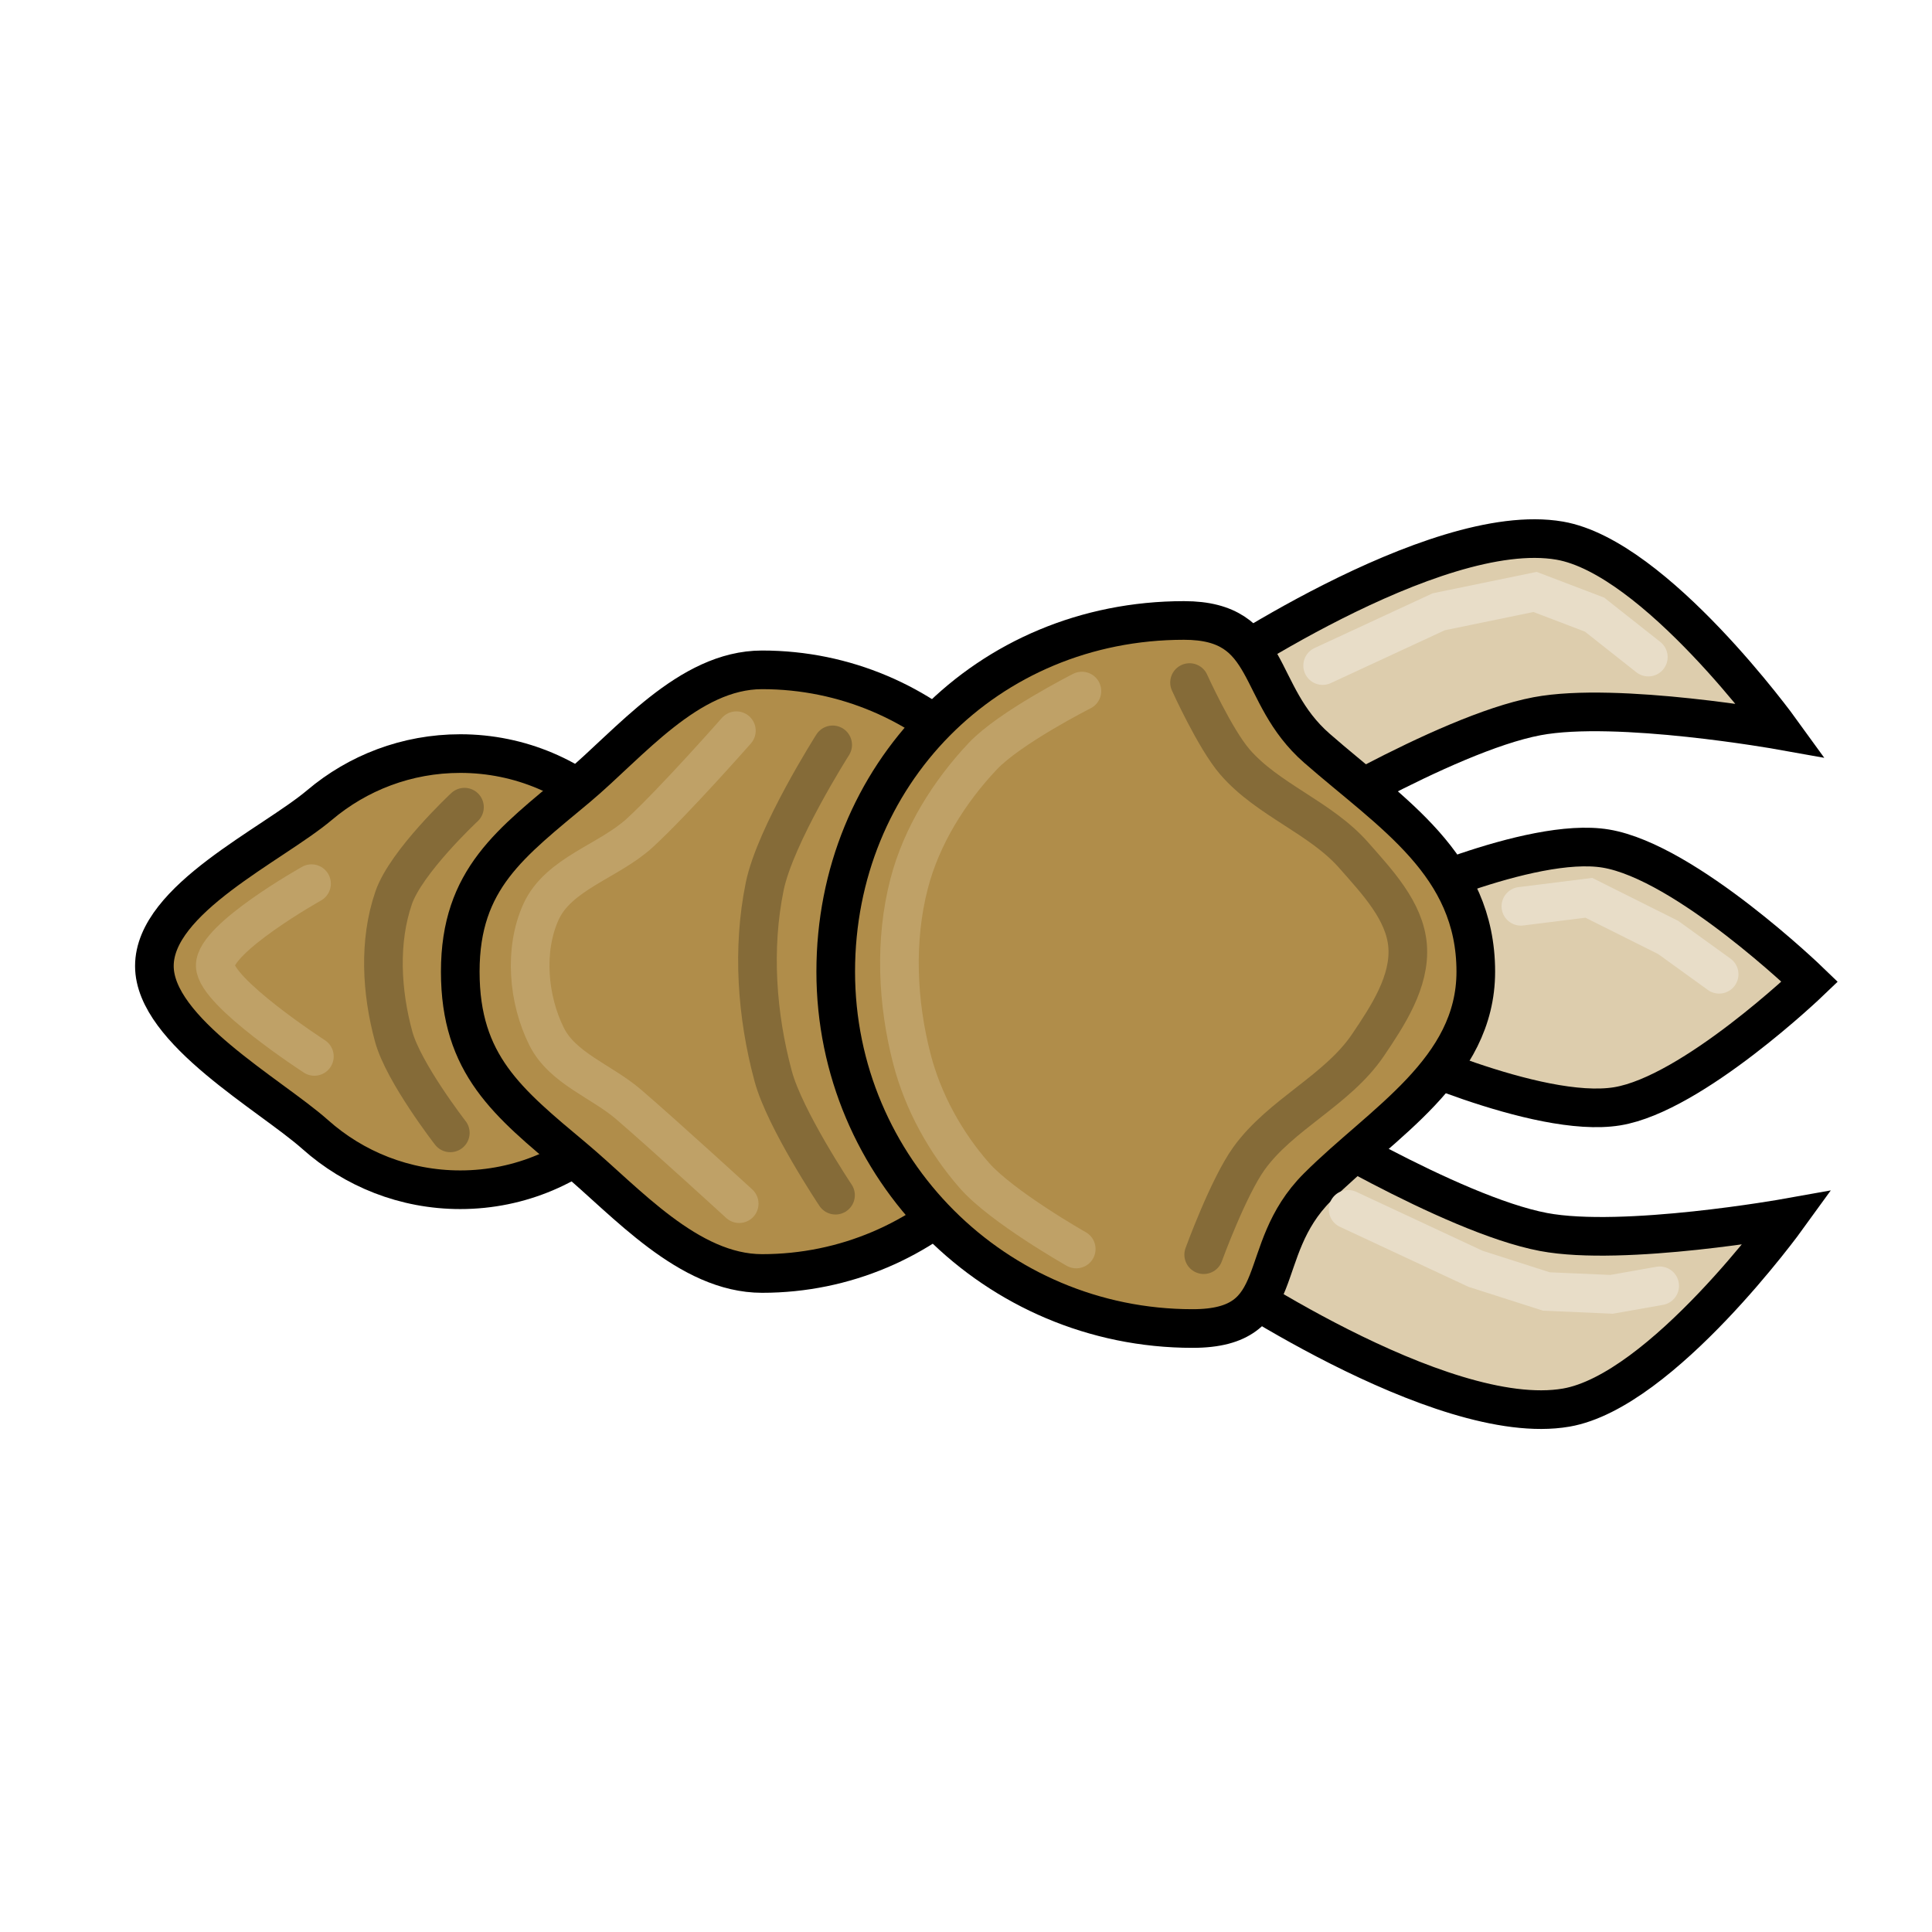
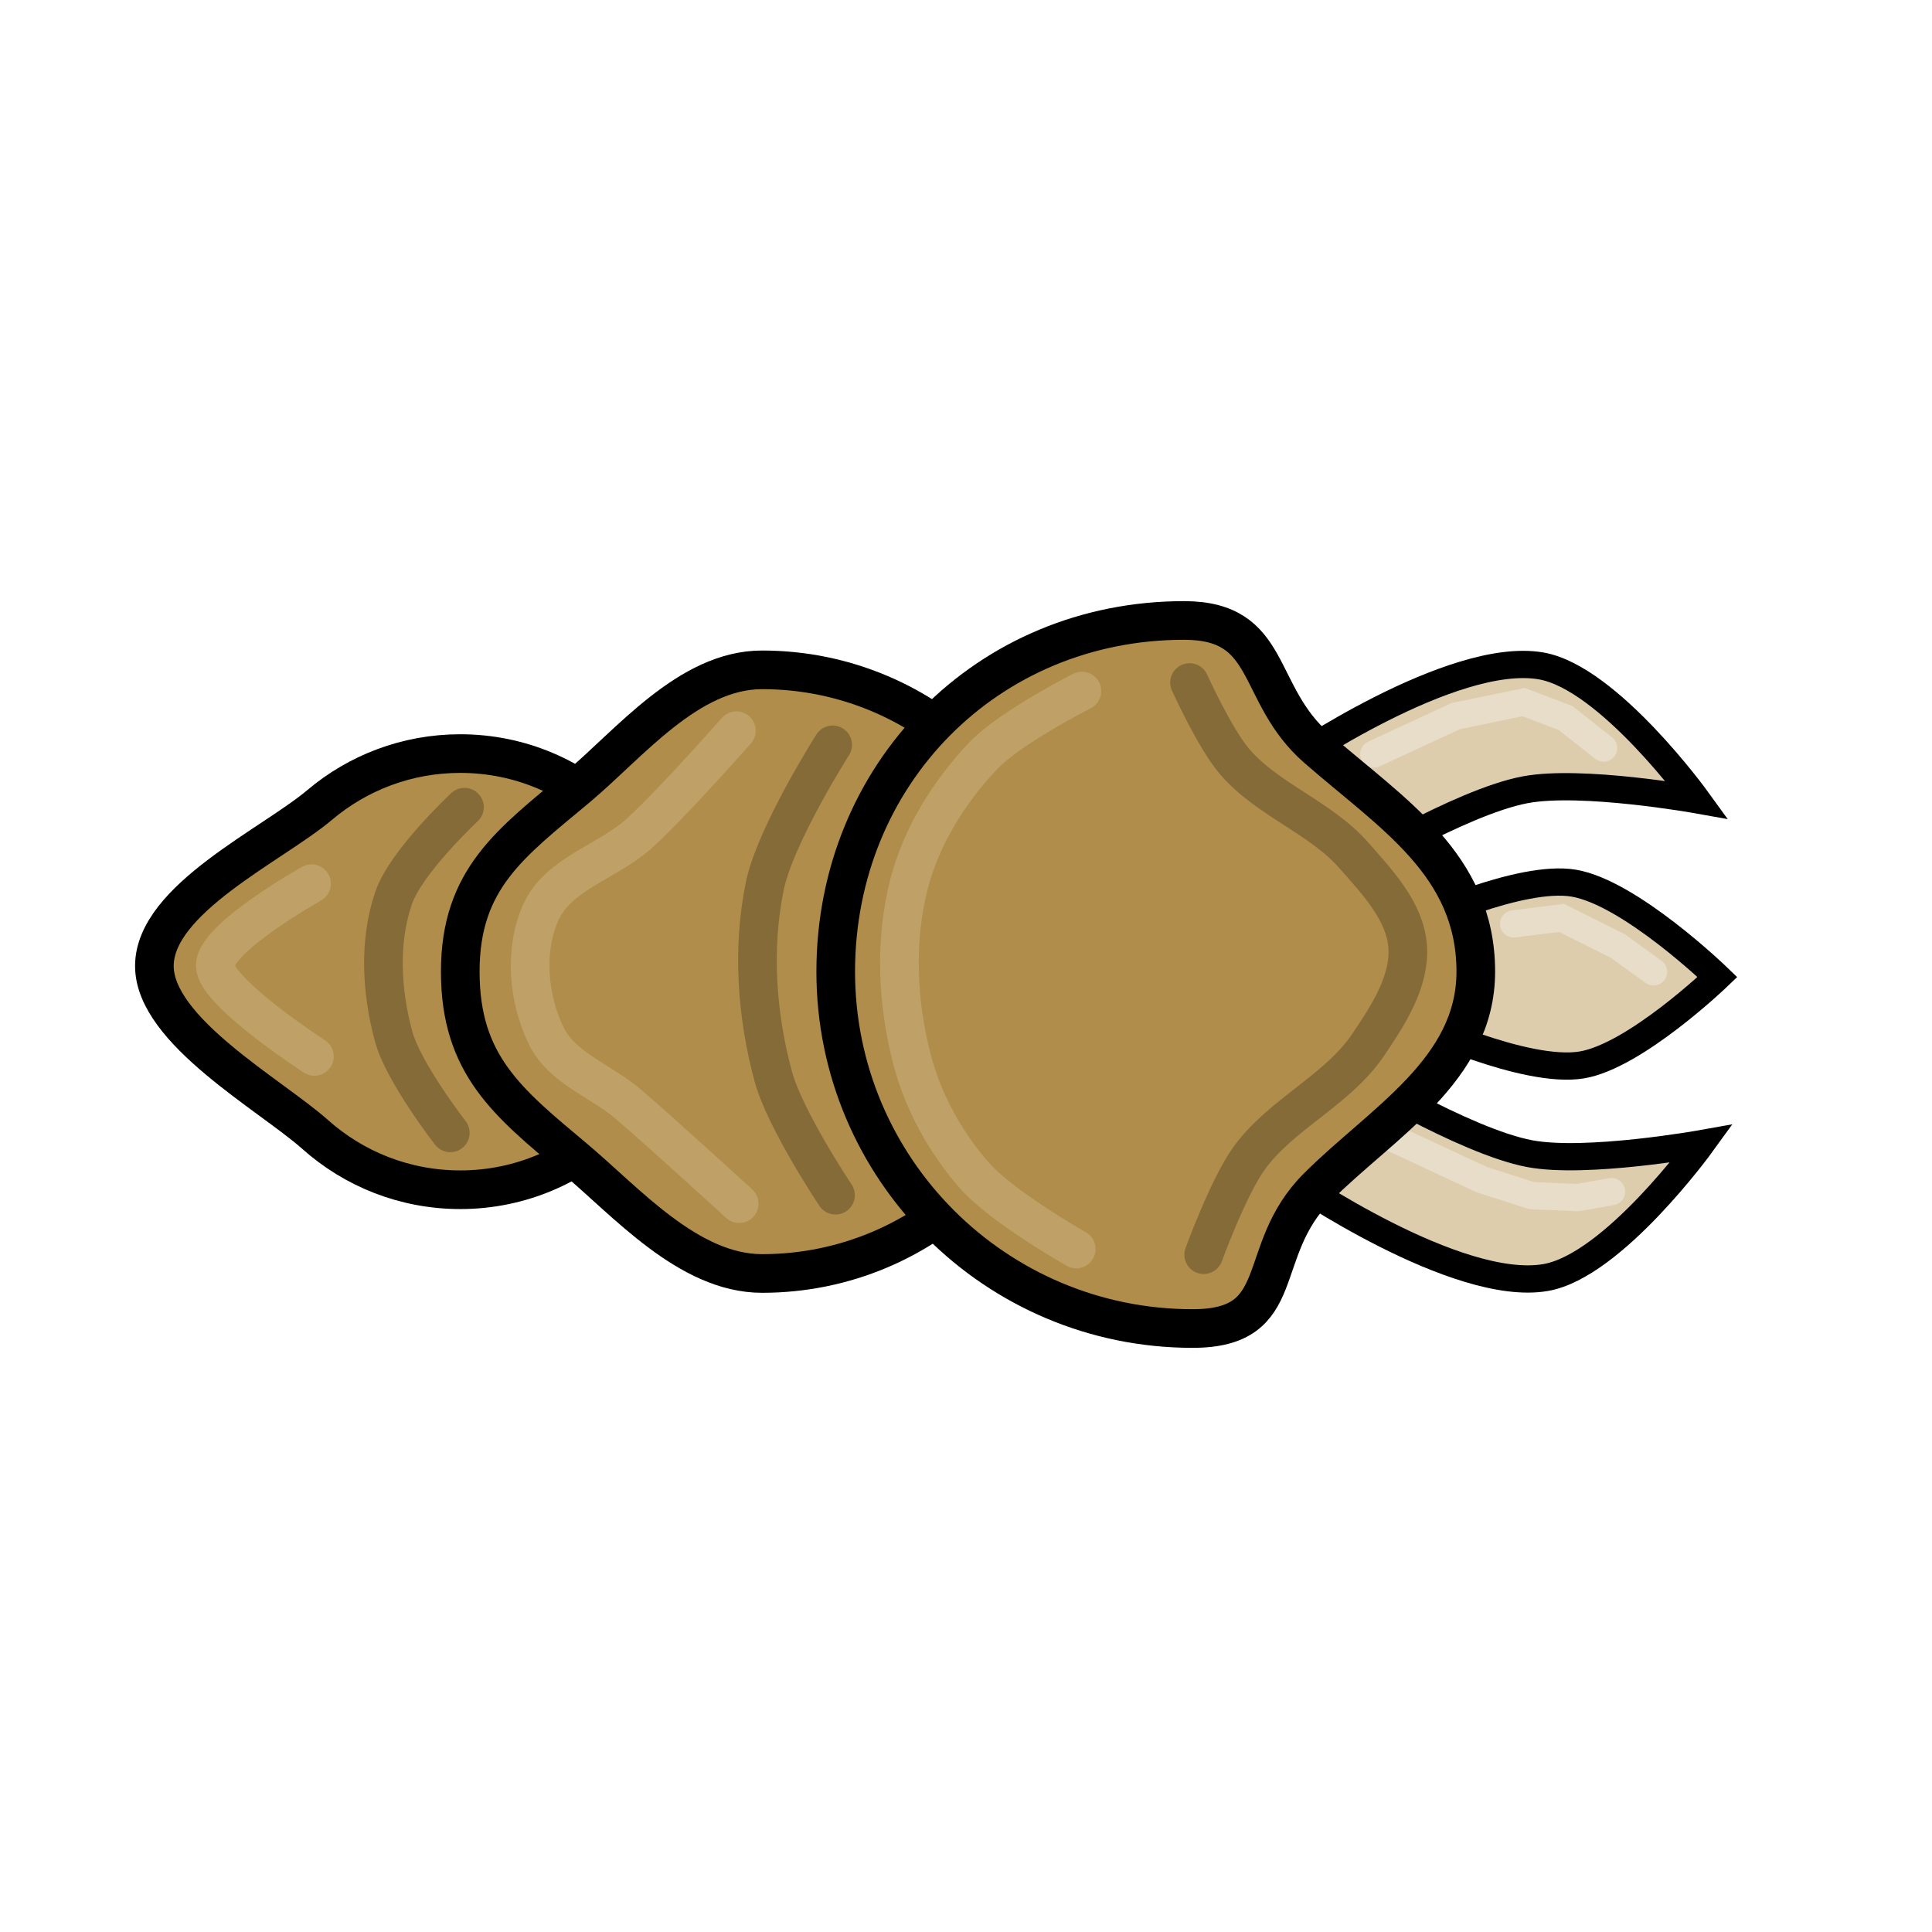
<svg xmlns="http://www.w3.org/2000/svg" width="100mm" height="100mm" viewBox="0 0 100 100" version="1.1" id="svg1">
  <defs id="defs1" />
  <g id="g159" style="display:inline">
    <g id="g146">
      <path id="path144" style="fill:#b08d4a;fill-opacity:1;stroke:#000000;stroke-width:2;stroke-linecap:round;stroke-opacity:1" d="m 35.111,50.293 c 0,6.234 -5.054,11.288 -11.288,11.288 -2.879,0 -5.507,-1.078 -7.501,-2.853 -2.323,-2.068 -8.331,-5.374 -8.331,-8.728 0,-3.461 6.102,-6.265 8.555,-8.336 1.965,-1.659 4.504,-2.659 7.277,-2.659 6.234,0 11.288,5.054 11.288,11.288 z" />
      <path style="fill:none;fill-opacity:1;stroke:#856b38;stroke-width:2;stroke-linecap:round;stroke-dasharray:none;stroke-opacity:1" d="m 24.041,41.779 c 0,0 -3.019,2.815 -3.665,4.691 -0.78,2.264 -0.629,4.873 0,7.183 0.506,1.86 2.932,4.984 2.932,4.984" id="path145" />
      <path style="fill:none;fill-opacity:1;stroke:#bfa167;stroke-width:2;stroke-linecap:round;stroke-dasharray:none;stroke-opacity:1" d="m 16.272,54.68 c 0,0 -5.099,-3.302 -5.131,-4.691 -0.033,-1.438 4.984,-4.251 4.984,-4.251" id="path146" />
    </g>
    <g id="g149">
      <path id="path147" style="fill:#b08d4a;fill-opacity:1;stroke:#000000;stroke-width:2;stroke-linecap:round" d="m 55.067,50.293 c 0,8.628 -6.994,15.622 -15.622,15.622 -3.813,0 -7.032,-3.716 -9.744,-5.986 -3.424,-2.866 -5.878,-4.822 -5.878,-9.636 0,-4.814 2.628,-6.663 6.052,-9.528 2.712,-2.27 5.757,-6.094 9.57,-6.094 8.628,-10e-7 15.622,6.994 15.622,15.622 z" />
      <path style="fill:none;fill-opacity:1;stroke:#856b38;stroke-width:2;stroke-linecap:round;stroke-dasharray:none;stroke-opacity:1" d="m 43.099,38.554 c 0,0 -2.976,4.674 -3.518,7.33 -0.656,3.211 -0.414,6.658 0.44,9.822 0.604,2.237 3.225,6.157 3.225,6.157" id="path148" />
      <path style="fill:none;fill-opacity:1;stroke:#bfa167;stroke-width:2;stroke-linecap:round;stroke-dasharray:none;stroke-opacity:1" d="m 38.115,37.821 c 0,0 -3.204,3.638 -4.984,5.277 -1.611,1.484 -4.227,2.11 -5.131,4.105 -0.888,1.961 -0.667,4.524 0.293,6.45 0.821,1.646 2.858,2.317 4.251,3.518 1.94,1.672 5.717,5.131 5.717,5.131" id="path149" />
    </g>
    <g id="g158" style="fill:#b08d4a;fill-opacity:1">
-       <path style="fill:#ddcdad;fill-opacity:1;stroke:#000000;stroke-width:2;stroke-linecap:round;stroke-dasharray:none;stroke-opacity:1" d="m 71.547,46.844 -0.053,7.292 c 0,0 8.065,3.803 12.211,3.126 3.906,-0.638 9.968,-6.45 9.968,-6.45 0,0 -6.411,-6.198 -10.555,-6.89 -3.924,-0.655 -11.572,2.923 -11.572,2.923 z" id="path150" />
-       <path style="fill:#ddcdad;fill-opacity:1;stroke:#000000;stroke-width:2;stroke-linecap:round;stroke-dasharray:none;stroke-opacity:1" d="m 62.504,65.703 c 0,0 12.028,8.282 18.563,7.154 4.951,-0.855 11.434,-9.822 11.434,-9.822 0,0 -8.471,1.515 -12.607,0.733 -4.801,-0.907 -13.315,-6.132 -13.315,-6.132 z" id="path151" />
-       <path style="fill:#ddcdad;fill-opacity:1;stroke:#000000;stroke-width:2;stroke-linecap:round;stroke-dasharray:none;stroke-opacity:1" d="m 62.167,35.137 c 0,0 12.028,-8.282 18.563,-7.154 4.951,0.855 11.434,9.822 11.434,9.822 0,0 -8.471,-1.515 -12.607,-0.733 -4.801,0.907 -13.315,6.132 -13.315,6.132 z" id="path152" />
+       <path style="display:inline;fill:#ddcdad;fill-opacity:1;stroke:#000000;stroke-width:1.411;stroke-linecap:round;stroke-dasharray:none;stroke-opacity:1" d="m 73.287,47.773 -0.037,5.144 c 0,0 5.689,2.683 8.615,2.205 2.756,-0.45 7.032,-4.55 7.032,-4.55 0,0 -4.523,-4.372 -7.446,-4.861 -2.768,-0.462 -8.164,2.062 -8.164,2.062 z" id="path150" />
+       <path style="display:inline;fill:#ddcdad;fill-opacity:1;stroke:#000000;stroke-width:1.411;stroke-linecap:round;stroke-dasharray:none;stroke-opacity:1" d="m 66.907,61.078 c 0,0 8.485,5.843 13.095,5.047 3.493,-0.603 8.067,-6.929 8.067,-6.929 0,0 -5.976,1.068 -8.894,0.517 -3.387,-0.64 -9.393,-4.326 -9.393,-4.326 z" id="path151" />
+       <path style="display:inline;fill:#ddcdad;fill-opacity:1;stroke:#000000;stroke-width:1.411;stroke-linecap:round;stroke-dasharray:none;stroke-opacity:1" d="m 66.67,39.514 c 0,0 8.485,-5.843 13.095,-5.047 3.493,0.603 8.067,6.929 8.067,6.929 0,0 -5.976,-1.068 -8.894,-0.517 -3.387,0.64 -9.393,4.326 -9.393,4.326 z" id="path152" />
+       <path style="display:inline;fill:none;fill-opacity:1;stroke:#e8ddc8;stroke-width:1.411;stroke-linecap:round;stroke-dasharray:none;stroke-opacity:1" d="m 71.109,39.03 4.24,-1.965 3.516,-0.724 2.172,0.827 1.965,1.551" id="path156" />
+       <path style="display:inline;fill:none;fill-opacity:1;stroke:#e8ddc8;stroke-width:1.411;stroke-linecap:round;stroke-dasharray:none;stroke-opacity:1" d="m 78.348,47.82 2.482,-0.31 2.896,1.448 1.862,1.344" id="path157" />
+       <path style="display:inline;fill:none;fill-opacity:1;stroke:#e8ddc8;stroke-width:1.411;stroke-linecap:round;stroke-dasharray:none;stroke-opacity:1" d="m 72.039,58.886 4.654,2.172 2.585,0.827 2.379,0.103 1.758,-0.31" id="path158" />
      <path id="path153" style="fill:#b08d4a;fill-opacity:1;stroke:#000000;stroke-width:2;stroke-linecap:round" d="m 76.387,50.293 c 0,5.101 -4.853,7.813 -8.195,11.155 -3.343,3.343 -1.364,7.316 -6.464,7.316 -10.201,0 -18.471,-8.27 -18.471,-18.471 0,-10.201 7.83,-18.178 18.031,-18.178 4.653,0 3.626,3.773 6.874,6.612 3.873,3.386 8.225,6.017 8.225,11.566 z" />
      <path style="fill:none;fill-opacity:1;stroke:#856b38;stroke-width:2;stroke-linecap:round;stroke-dasharray:none;stroke-opacity:1" d="m 61.57,35.329 c 0,0 1.316,2.912 2.346,4.105 1.705,1.976 4.435,2.876 6.157,4.838 1.2,1.367 2.644,2.878 2.785,4.691 0.143,1.836 -1.02,3.605 -2.052,5.131 -1.589,2.347 -4.499,3.565 -6.157,5.864 -1.074,1.489 -2.346,4.984 -2.346,4.984" id="path154" />
      <path style="fill:none;fill-opacity:1;stroke:#bfa167;stroke-width:2;stroke-linecap:round;stroke-dasharray:none;stroke-opacity:1" d="m 55.999,35.769 c 0,0 -3.726,1.884 -5.131,3.372 -1.743,1.847 -3.174,4.139 -3.811,6.597 -0.761,2.933 -0.616,6.156 0.147,9.089 0.572,2.201 1.728,4.299 3.225,6.01 1.429,1.633 5.277,3.811 5.277,3.811" id="path155" />
-       <path style="fill:none;fill-opacity:1;stroke:#e8ddc8;stroke-width:2;stroke-linecap:round;stroke-dasharray:none;stroke-opacity:1" d="m 68.46,34.45 6.01,-2.785 4.984,-1.026 3.078,1.173 2.785,2.199" id="path156" />
-       <path style="fill:none;fill-opacity:1;stroke:#e8ddc8;stroke-width:2;stroke-linecap:round;stroke-dasharray:none;stroke-opacity:1" d="m 78.721,46.91 3.518,-0.44 4.105,2.052 2.639,1.906" id="path157" />
-       <path style="fill:none;fill-opacity:1;stroke:#e8ddc8;stroke-width:2;stroke-linecap:round;stroke-dasharray:none;stroke-opacity:1" d="m 69.779,62.596 6.597,3.078 3.665,1.173 3.372,0.147 2.492,-0.44" id="path158" />
    </g>
  </g>
</svg>
